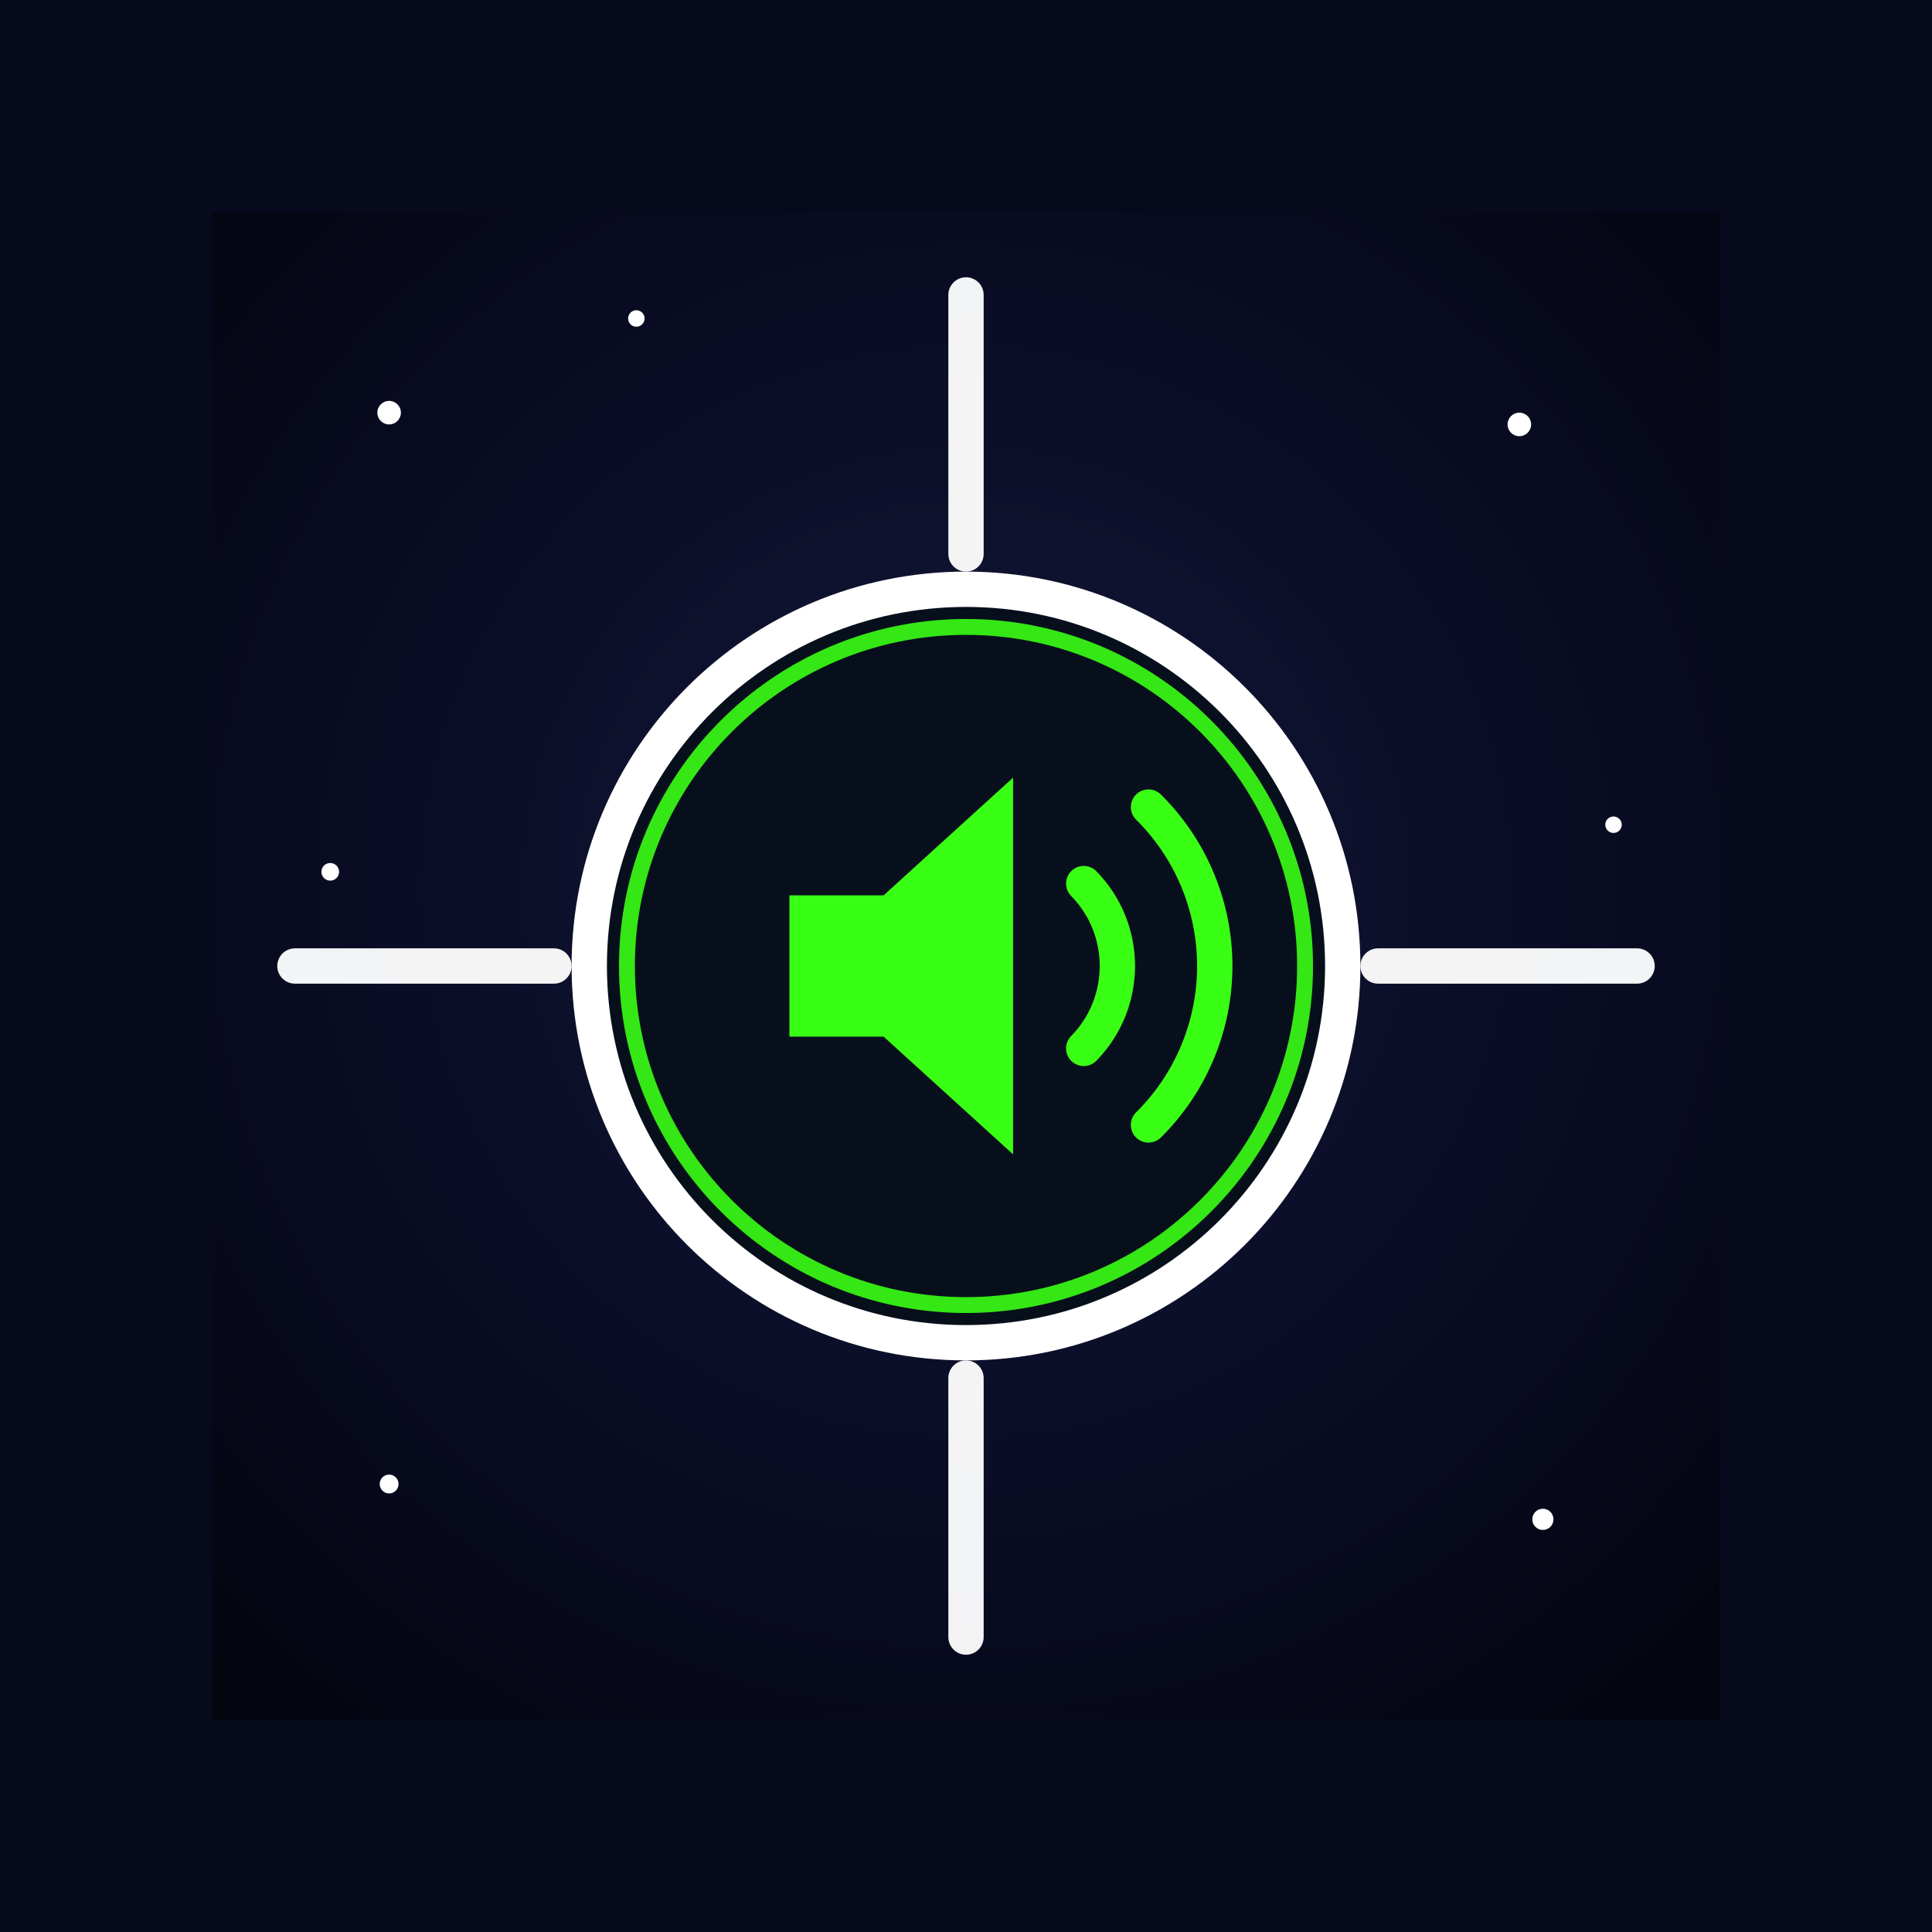
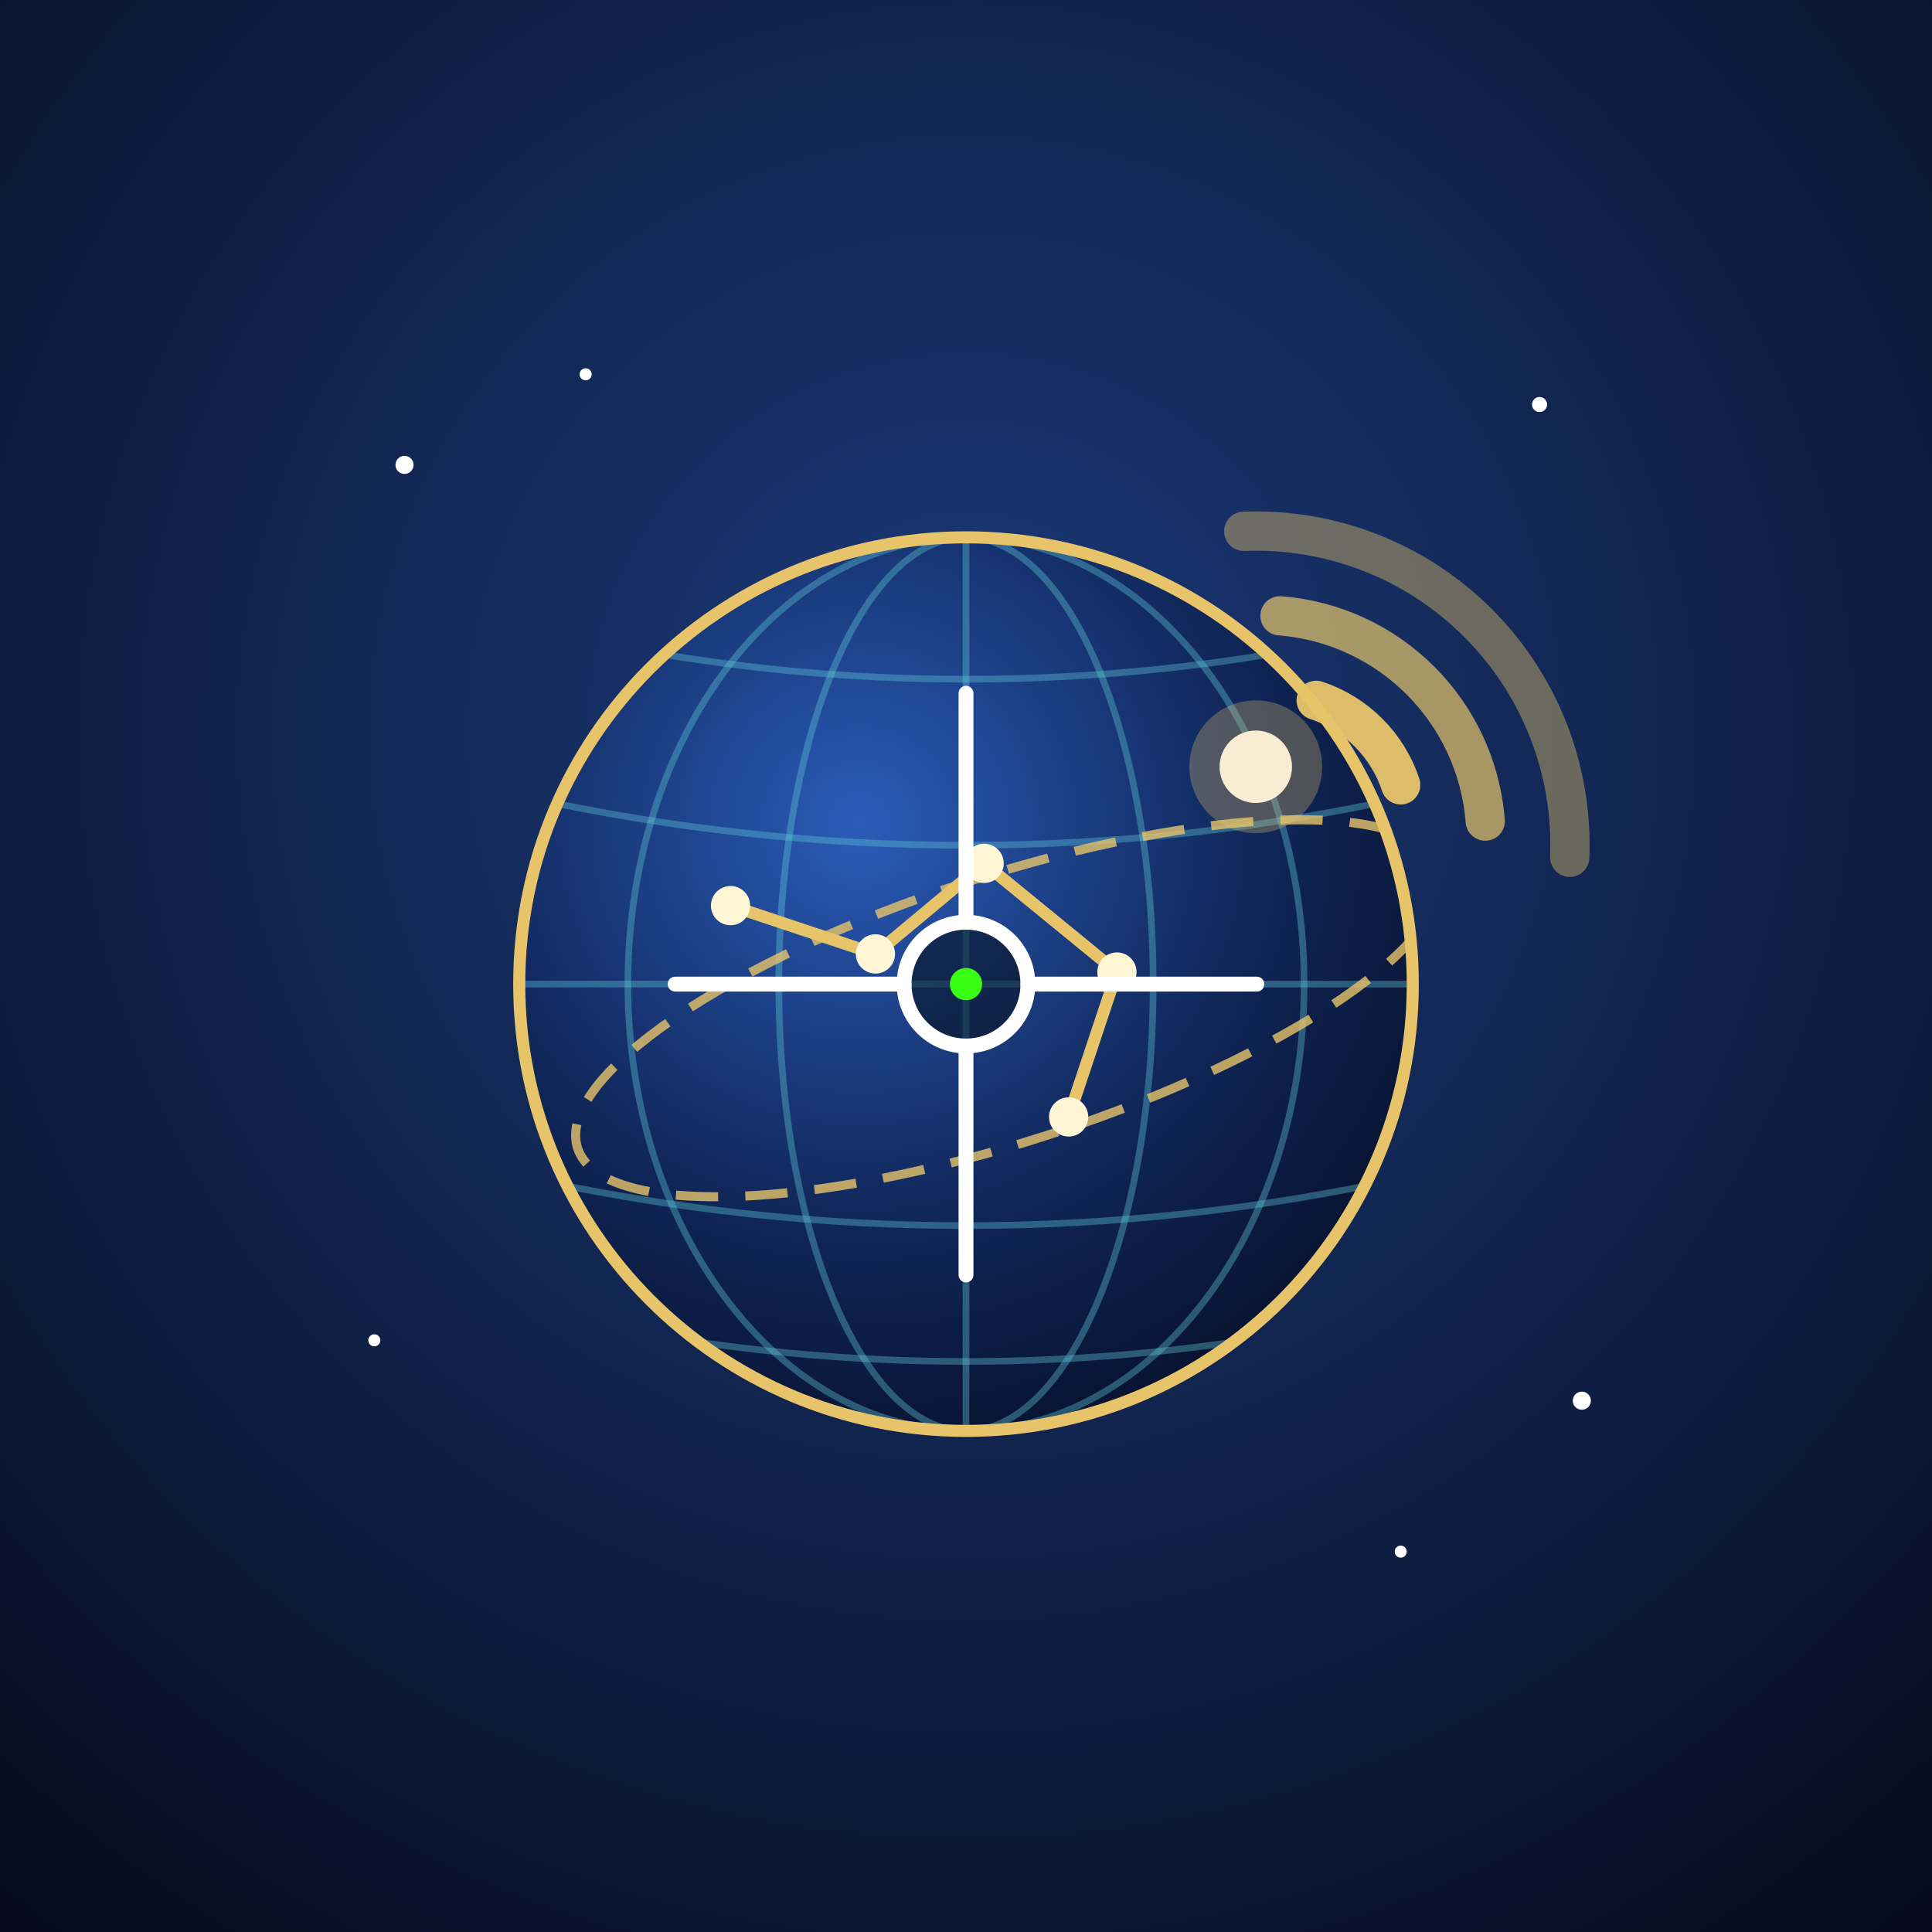
- <svg xmlns="http://www.w3.org/2000/svg" viewBox="0 0 256 256">
+ <svg xmlns="http://www.w3.org/2000/svg" viewBox="0 0 512 512" width="512" height="512">
  <defs>
-     <radialGradient id="bg" cx="50%" cy="45%" r="75%">
-       <stop offset="0" stop-color="#14183a" />
-       <stop offset=".65" stop-color="#080a20" />
-       <stop offset="1" stop-color="#03040d" />
+     <radialGradient id="bg" cx="50%" cy="38%" r="78%">
+       <stop offset="0" stop-color="#1b3a7a" />
+       <stop offset="1" stop-color="#050b1c" />
    </radialGradient>
-     <clipPath id="r">
-       <rect width="256" height="256" rx="0" />
+     <radialGradient id="sp" cx="38%" cy="32%" r="80%">
+       <stop offset="0" stop-color="#2a5cb8" />
+       <stop offset=".55" stop-color="#10275a" />
+       <stop offset="1" stop-color="#060d24" />
+     </radialGradient>
+     <clipPath id="cl">
+       <circle cx="256" cy="262" r="148" />
    </clipPath>
  </defs>
-   <rect width="256" height="256" fill="#070a1c" />
-   <g transform="translate(128 128) scale(.78) translate(-128 -128)">
-     <g clip-path="url(#r)">
-       <rect width="256" height="256" fill="url(#bg)" />
-       <g fill="#fff">
-         <circle cx="30" cy="34" r="2" />
-         <circle cx="72" cy="18" r="1.4" />
-         <circle cx="222" cy="36" r="2" />
-         <circle cx="238" cy="104" r="1.4" />
-         <circle cx="20" cy="112" r="1.5" />
-         <circle cx="30" cy="216" r="1.6" />
-         <circle cx="226" cy="222" r="1.8" />
-       </g>
-       <g transform="translate(128 128)" fill="none" stroke="#fff" stroke-width="6" stroke-linecap="round">
-         <path d="M0-114V-70M0 70V114M-114 0H-70M70 0H114" opacity=".95" />
-         <circle r="64" fill="#07101a" fill-opacity=".92" />
-         <circle r="64" stroke="#39ff14" stroke-width="3" opacity=".9" transform="scale(.9)" />
-         <g fill="#39ff14" stroke="none">
-           <path d="M-30 -12H-14L8 -32V32L-14 12H-30Z" />
-         </g>
-         <g stroke="#39ff14" stroke-width="6">
-           <path d="M20-14a20 20 0 0 1 0 28" />
-           <path d="M31-27a38 38 0 0 1 0 54" />
-         </g>
-       </g>
+   <rect width="512" height="512" fill="url(#bg)" />
+   <g transform="translate(256 256) scale(0.8) translate(-256 -256)">
+     <g fill="#fff">
+       <circle cx="70" cy="90" r="3" />
+       <circle cx="446" cy="70" r="2.5" />
+       <circle cx="460" cy="400" r="3" />
+       <circle cx="60" cy="380" r="2" />
+       <circle cx="130" cy="60" r="2" />
+       <circle cx="400" cy="450" r="2" />
    </g>
+     <circle cx="256" cy="262" r="148" fill="url(#sp)" />
+     <g clip-path="url(#cl)" fill="none" stroke="#5fc8d8" stroke-opacity=".38" stroke-width="2.2">
+       <ellipse cx="256" cy="262" rx="62" ry="148" />
+       <ellipse cx="256" cy="262" rx="112" ry="148" />
+       <line x1="256" y1="114" x2="256" y2="410" />
+       <line x1="100" y1="262" x2="412" y2="262" />
+       <path d="M110 200 Q256 232 402 200" />
+       <path d="M110 326 Q256 358 402 326" />
+       <path d="M140 150 Q256 172 372 150" />
+       <path d="M140 376 Q256 398 372 376" />
+       <ellipse cx="270" cy="270" rx="150" ry="44" transform="rotate(-18 270 270)" stroke="#e7c46a" stroke-opacity=".8" stroke-dasharray="14 9" stroke-width="3" />
+     </g>
+     <g clip-path="url(#cl)" stroke="#e7c46a" stroke-width="4" stroke-linecap="round" stroke-linejoin="round" fill="none">
+       <polyline points="178,236 226,252 262,222 306,258 290,306" />
+     </g>
+     <g fill="#fff6d6">
+       <circle cx="178" cy="236" r="6.5" />
+       <circle cx="226" cy="252" r="6.5" />
+       <circle cx="262" cy="222" r="6.5" />
+       <circle cx="306" cy="258" r="6.5" />
+       <circle cx="290" cy="306" r="6.5" />
+     </g>
+     <g transform="translate(256 262) scale(2.05)" fill="none" stroke="#fff" stroke-width="2.4" stroke-linecap="round">
+       <circle r="10" fill="#07101a" fill-opacity=".55" />
+       <path d="M0-47V-10M0 10V47M-47 0H-10M10 0H47" />
+       <circle r="2.6" fill="#39ff14" stroke="none" />
+     </g>
+     <circle cx="256" cy="262" r="148" fill="none" stroke="#e7c46a" stroke-width="4" />
+     <g fill="none" stroke="#e7c46a" stroke-width="13" stroke-linecap="round">
+       <path d="M372 168 A44 44 0 0 1 400 196" opacity=".95" />
+       <path d="M360 140 A74 74 0 0 1 428 208" opacity=".7" />
+       <path d="M348 112 A104 104 0 0 1 456 220" opacity=".42" />
+     </g>
+     <circle cx="352" cy="190" r="12" fill="#fff" />
+     <circle cx="352" cy="190" r="22" fill="#e7c46a" opacity=".3" />
  </g>
</svg>
